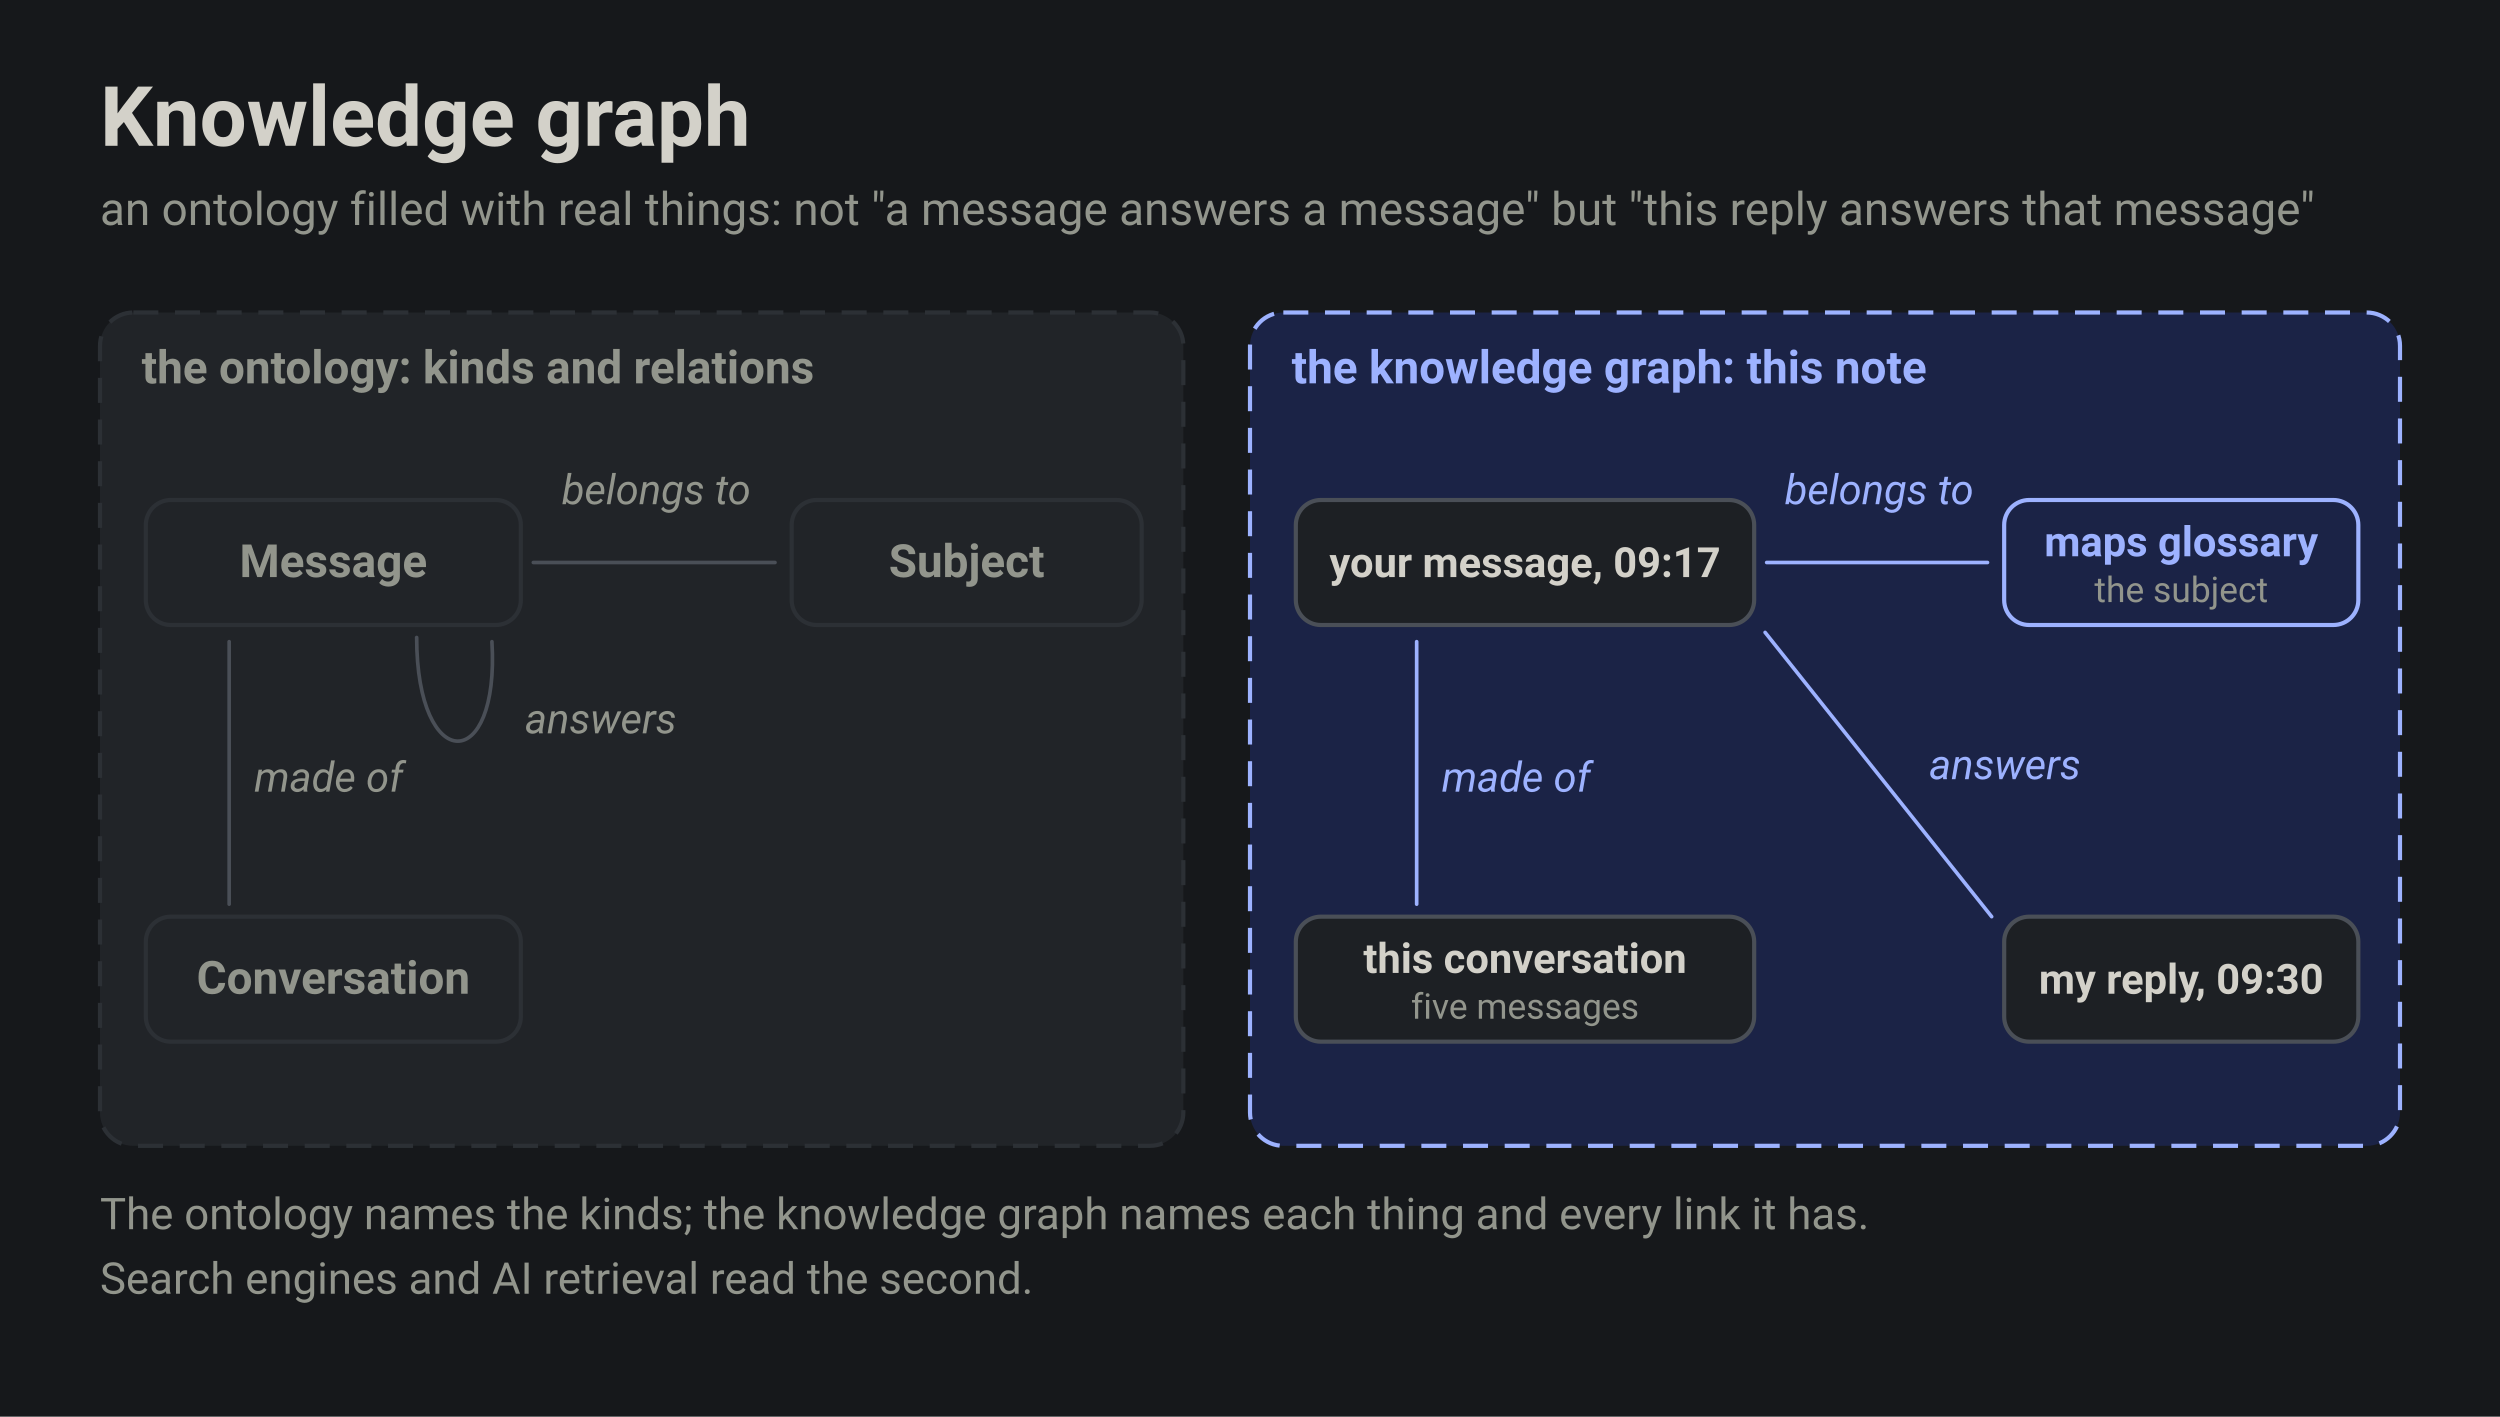
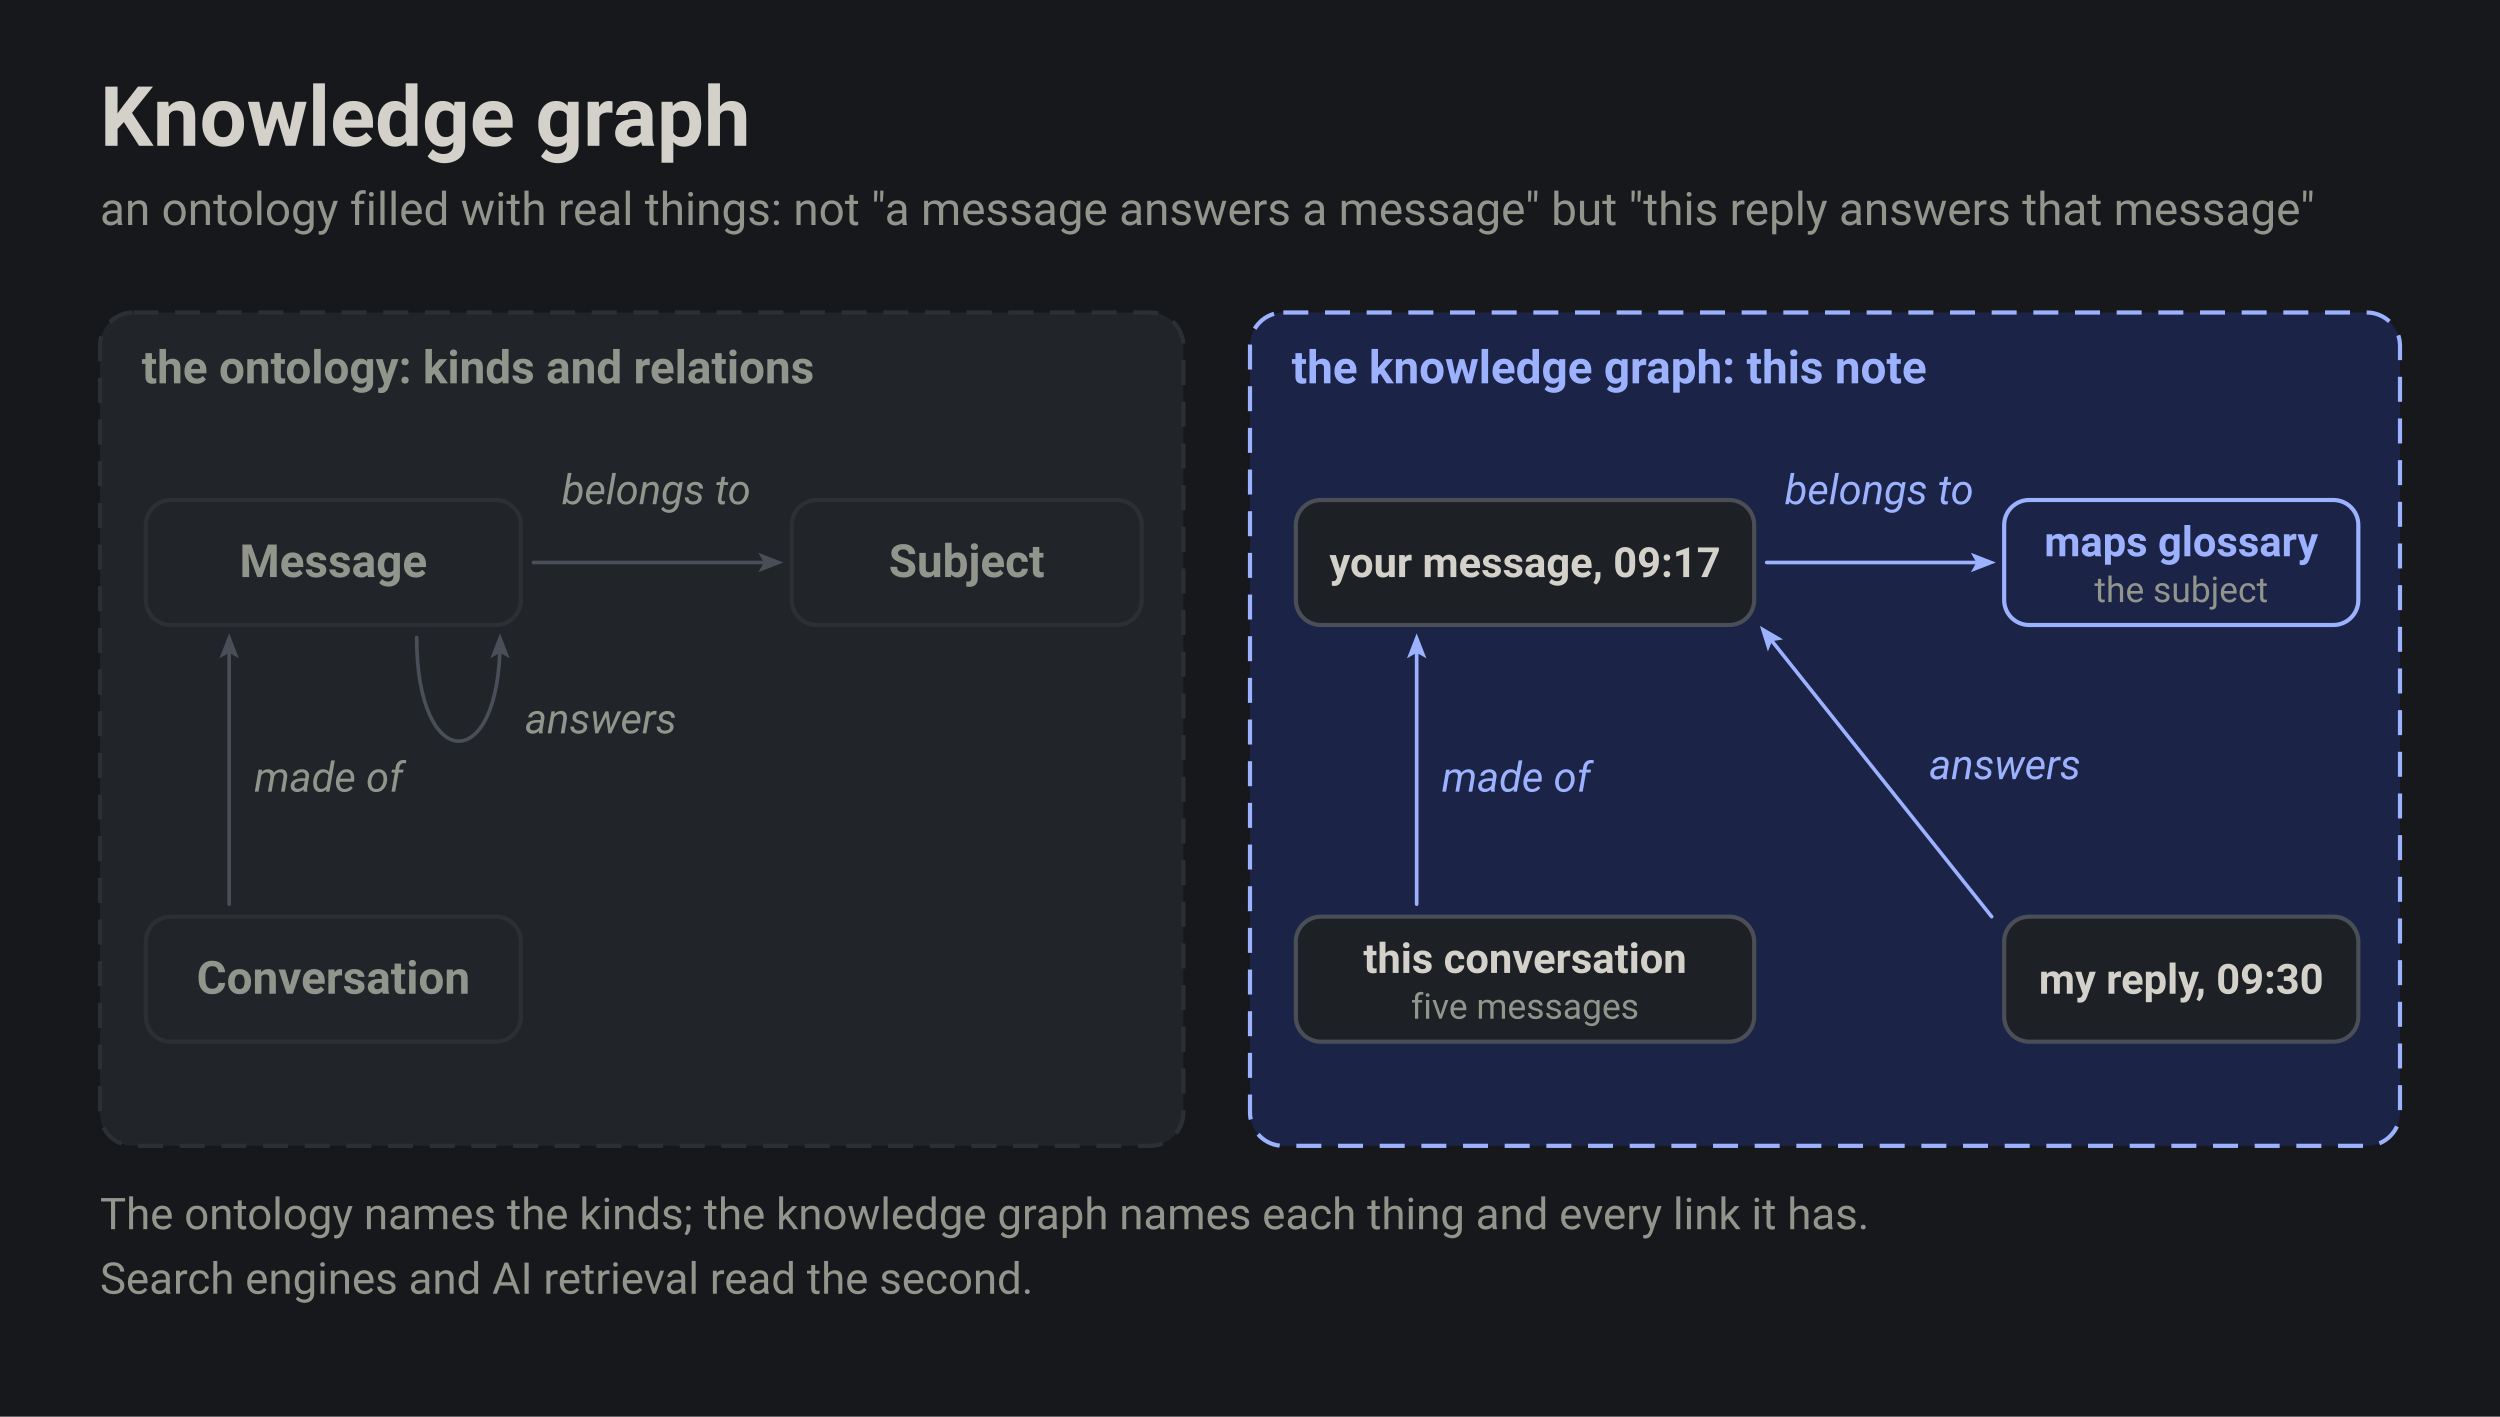
<svg xmlns="http://www.w3.org/2000/svg" viewBox="0 0 1200 680" font-family="system-ui, -apple-system, 'Segoe UI', Roboto, sans-serif">
  <rect width="1200" height="680" fill="#16181b" />
  <defs>
    <marker id="a1299DA" viewBox="0 0 12 12" refX="8" refY="6" markerUnits="userSpaceOnUse" markerWidth="16" markerHeight="16" orient="auto-start-reverse">
      <path d="M2 2.5 L11 6 L2 9.5 L4 6 z" fill="#9db2ff" stroke-linejoin="round" />
    </marker>
    <marker id="a5E5C4E" viewBox="0 0 12 12" refX="8" refY="6" markerUnits="userSpaceOnUse" markerWidth="16" markerHeight="16" orient="auto-start-reverse">
      <path d="M2 2.5 L11 6 L2 9.5 L4 6 z" fill="#4a4f57" stroke-linejoin="round" />
    </marker>
  </defs>
  <text x="48" y="70" fill="#d3d1c9" font-size="40" font-weight="700">Knowledge graph</text>
  <text x="48" y="108" fill="#92958c" font-size="22">an ontology filled with real things: not "a message answers a message" but "this reply answers that message"</text>
  <rect x="48" y="150" width="520" height="400" rx="16" fill="#212428" stroke="#2c3035" stroke-width="2" stroke-dasharray="12 8" />
  <text x="68" y="184" fill="#92958c" font-size="22" text-anchor="start" font-weight="700">the ontology: kinds and relations</text>
  <rect x="70" y="240" width="180" height="60" rx="12" fill="#212428" stroke="#2c3035" stroke-width="2" />
  <text x="160.0" y="277" fill="#92958c" font-size="22" text-anchor="middle" font-weight="700">Message</text>
  <rect x="380" y="240" width="168" height="60" rx="12" fill="#212428" stroke="#2c3035" stroke-width="2" />
  <text x="464.0" y="277" fill="#92958c" font-size="22" text-anchor="middle" font-weight="700">Subject</text>
  <rect x="70" y="440" width="180" height="60" rx="12" fill="#212428" stroke="#2c3035" stroke-width="2" />
  <text x="160.0" y="477" fill="#92958c" font-size="22" text-anchor="middle" font-weight="700">Conversation</text>
-   <line x1="256" y1="270" x2="372" y2="270" stroke="#4a4f57" stroke-width="1.75" stroke-linecap="round" marker-end="url(#a5e5c4e)" />
+   <line x1="256" y1="270" x2="372" y2="270" stroke="#4a4f57" stroke-width="1.75" stroke-linecap="round" marker-end="url(#a5E5C4E)" />
  <text x="315" y="242" fill="#92958c" font-size="20" text-anchor="middle" font-style="italic">belongs to</text>
-   <path d="M200 306 C200 372 240 372 236.12 308" fill="none" stroke="#4a4f57" stroke-width="1.75" stroke-linecap="round" marker-end="url(#a5e5c4e)" />
+   <path d="M200 306 C200 372 240 372 240 308" fill="none" stroke="#4a4f57" stroke-width="1.75" stroke-linecap="round" marker-end="url(#a5E5C4E)" />
  <text x="252" y="352" fill="#92958c" font-size="20" text-anchor="start" font-style="italic">answers</text>
-   <line x1="110" y1="434" x2="110" y2="308" stroke="#4a4f57" stroke-width="1.75" stroke-linecap="round" marker-end="url(#a5e5c4e)" />
+   <line x1="110" y1="434" x2="110" y2="308" stroke="#4a4f57" stroke-width="1.75" stroke-linecap="round" marker-end="url(#a5E5C4E)" />
  <text x="122" y="380" fill="#92958c" font-size="20" text-anchor="start" font-style="italic">made of</text>
  <rect x="600" y="150" width="552" height="400" rx="16" fill="#1b2346" stroke="#9db2ff" stroke-width="2" stroke-dasharray="12 8" />
  <text x="620" y="184" fill="#9db2ff" font-size="22" text-anchor="start" font-weight="700">the knowledge graph: this note</text>
  <rect x="622" y="240" width="220" height="60" rx="12" fill="#1d2024" stroke="#4a4f57" stroke-width="2" />
  <text x="732.0" y="277" fill="#d3d1c9" font-size="20" text-anchor="middle" font-weight="700">your message, 09:17</text>
  <rect x="962" y="240" width="170" height="60" rx="12" fill="#1b2346" stroke="#9db2ff" stroke-width="2" />
  <text x="1047.0" y="267" fill="#9db2ff" font-size="20" text-anchor="middle" font-weight="700">maps glossary</text>
  <text x="1047.0" y="289" fill="#92958c" font-size="17" text-anchor="middle">the subject</text>
  <rect x="622" y="440" width="220" height="60" rx="12" fill="#1d2024" stroke="#4a4f57" stroke-width="2" />
  <text x="732.0" y="467" fill="#d3d1c9" font-size="20" text-anchor="middle" font-weight="700">this conversation</text>
  <text x="732.0" y="489" fill="#92958c" font-size="17" text-anchor="middle">five messages</text>
  <rect x="962" y="440" width="170" height="60" rx="12" fill="#1d2024" stroke="#4a4f57" stroke-width="2" />
  <text x="1047.0" y="477" fill="#d3d1c9" font-size="20" text-anchor="middle" font-weight="700">my reply, 09:30</text>
-   <line x1="848" y1="270" x2="954" y2="270" stroke="#9db2ff" stroke-width="1.75" stroke-linecap="round" marker-end="url(#a1299da)" />
+   <line x1="848" y1="270" x2="954" y2="270" stroke="#9db2ff" stroke-width="1.75" stroke-linecap="round" marker-end="url(#a1299DA)" />
  <text x="902" y="242" fill="#9db2ff" font-size="20" text-anchor="middle" font-style="italic">belongs to</text>
-   <line x1="956" y1="440" x2="847.25" y2="303.56" stroke="#9db2ff" stroke-width="1.75" stroke-linecap="round" marker-end="url(#a1299da)" />
+   <line x1="956" y1="440" x2="847.25" y2="303.56" stroke="#9db2ff" stroke-width="1.75" stroke-linecap="round" marker-end="url(#a1299DA)" />
  <text x="926" y="374" fill="#9db2ff" font-size="20" text-anchor="start" font-style="italic">answers</text>
-   <line x1="680" y1="434" x2="680" y2="308" stroke="#9db2ff" stroke-width="1.75" stroke-linecap="round" marker-end="url(#a1299da)" />
+   <line x1="680" y1="434" x2="680" y2="308" stroke="#9db2ff" stroke-width="1.75" stroke-linecap="round" marker-end="url(#a1299DA)" />
  <text x="692" y="380" fill="#9db2ff" font-size="20" text-anchor="start" font-style="italic">made of</text>
  <text x="48" y="590" fill="#92958c" font-size="21" text-anchor="start">The ontology names the kinds; the knowledge graph names each thing and every link it has.</text>
  <text x="48" y="621" fill="#92958c" font-size="21" text-anchor="start">Search engines and AI retrieval read the second.</text>
</svg>
